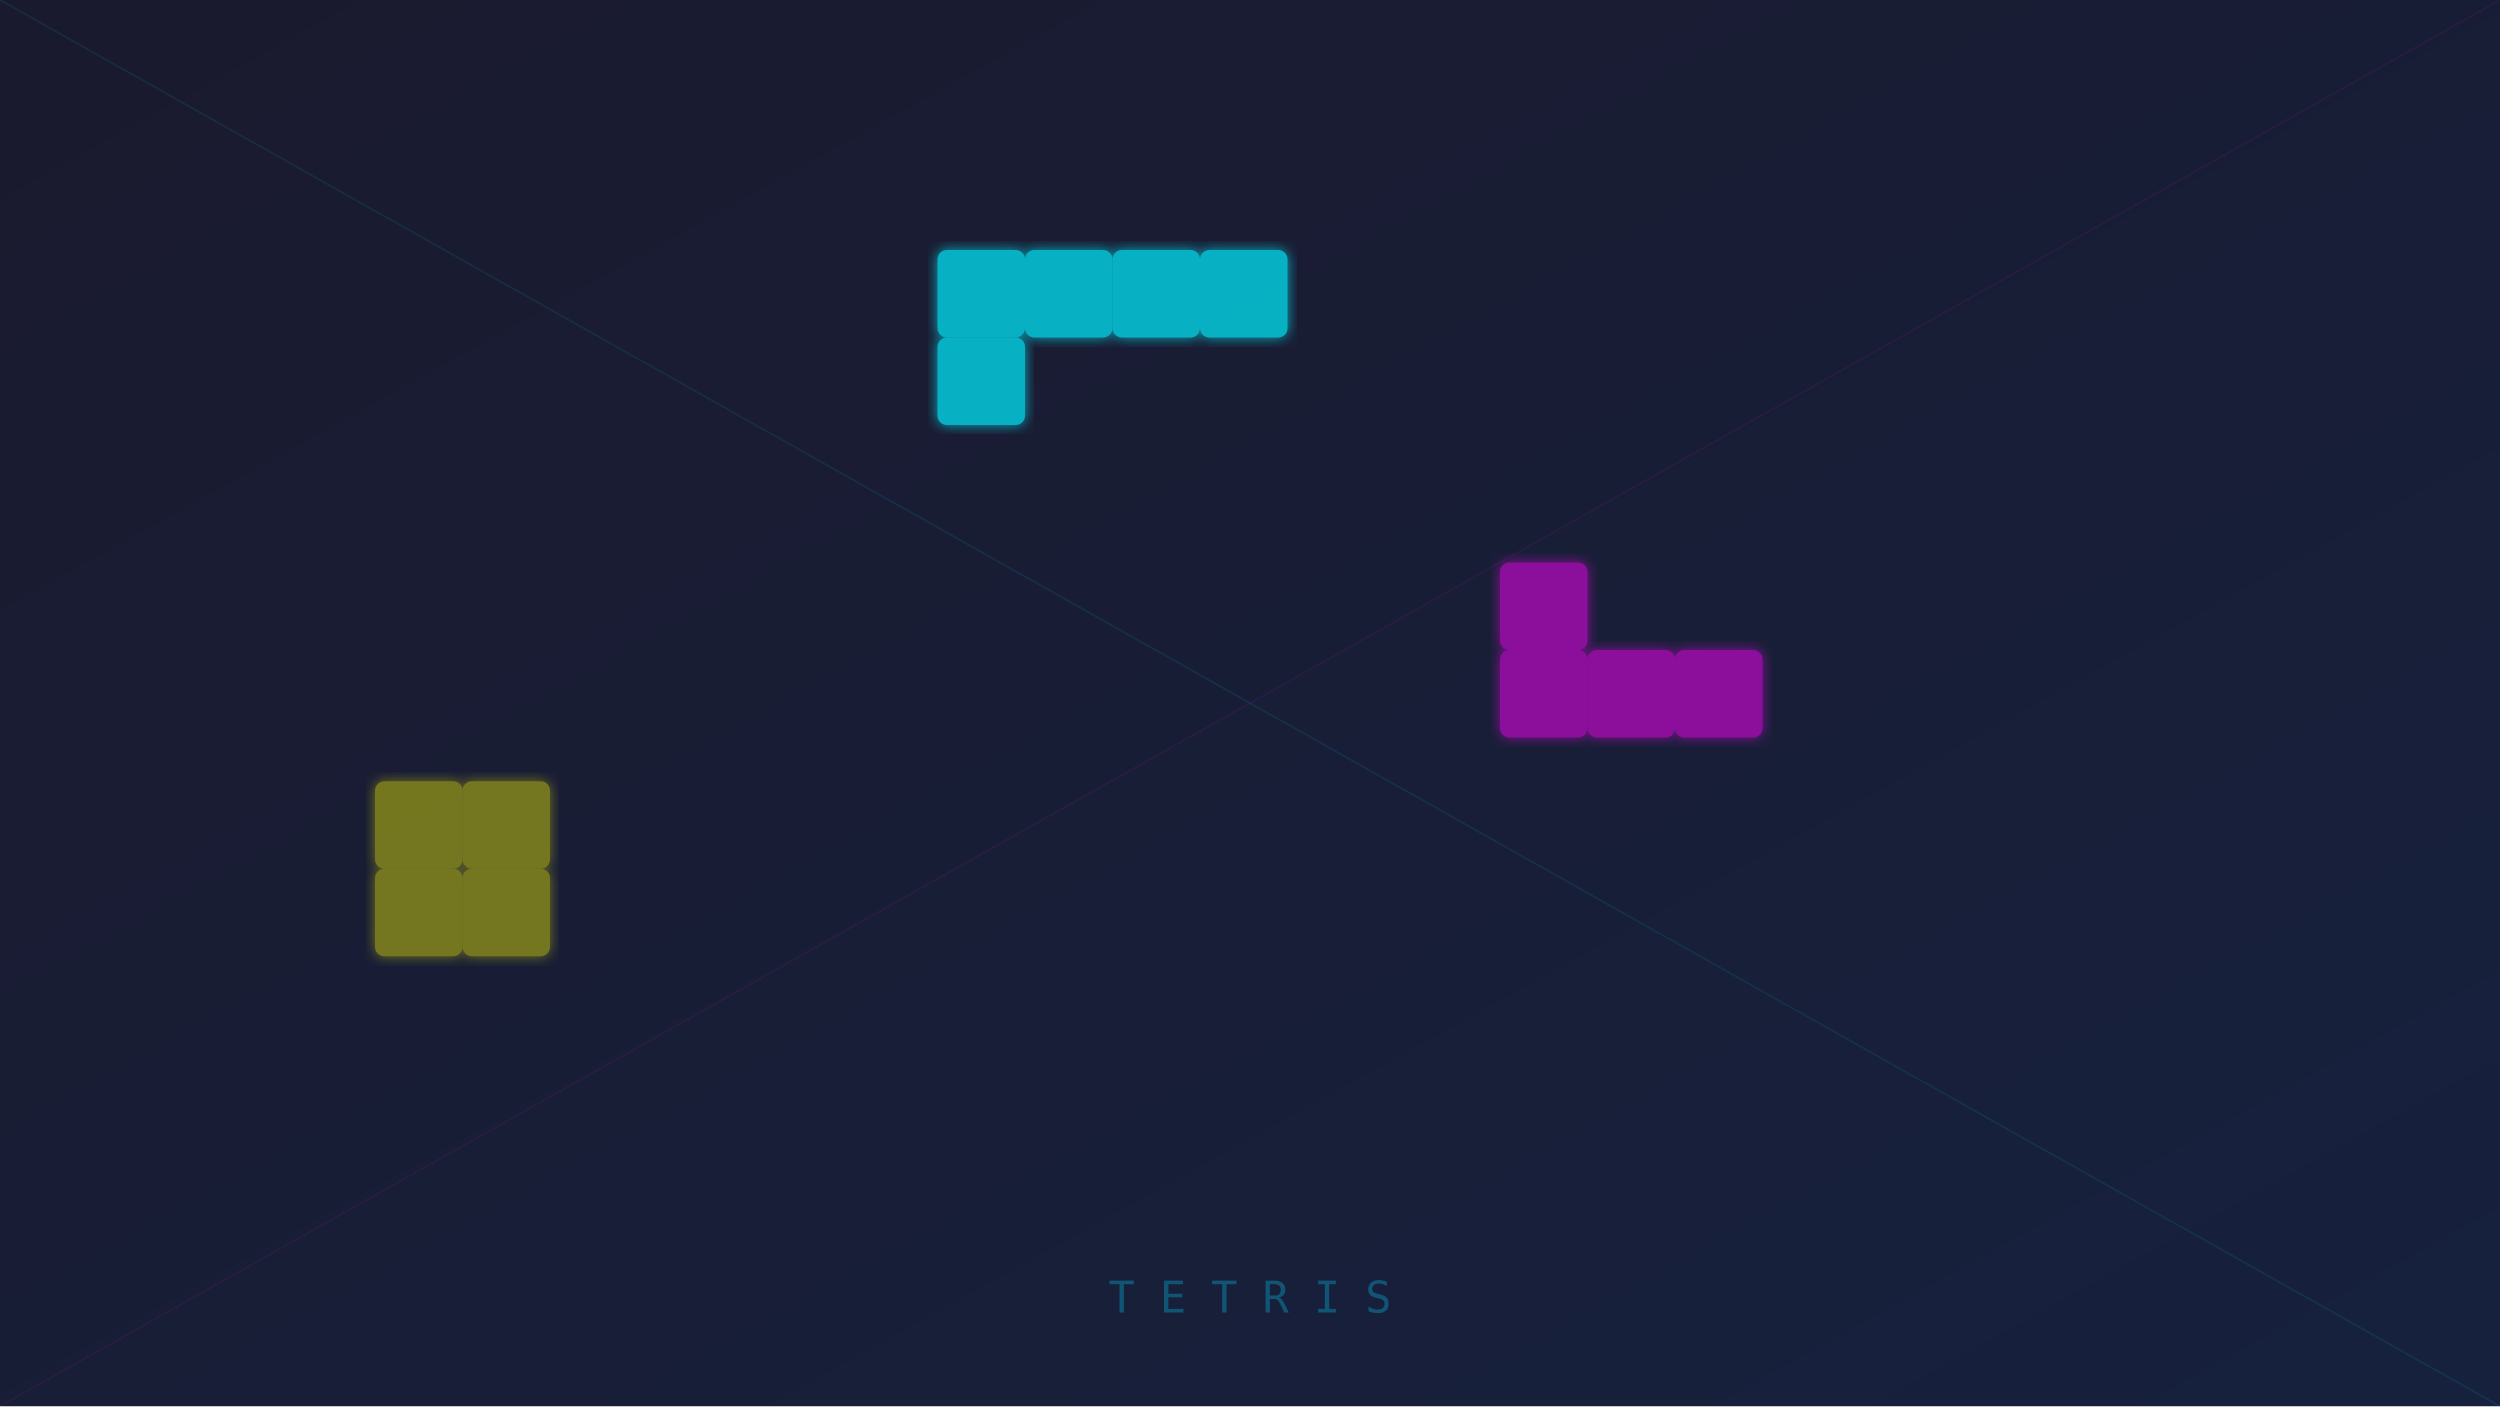
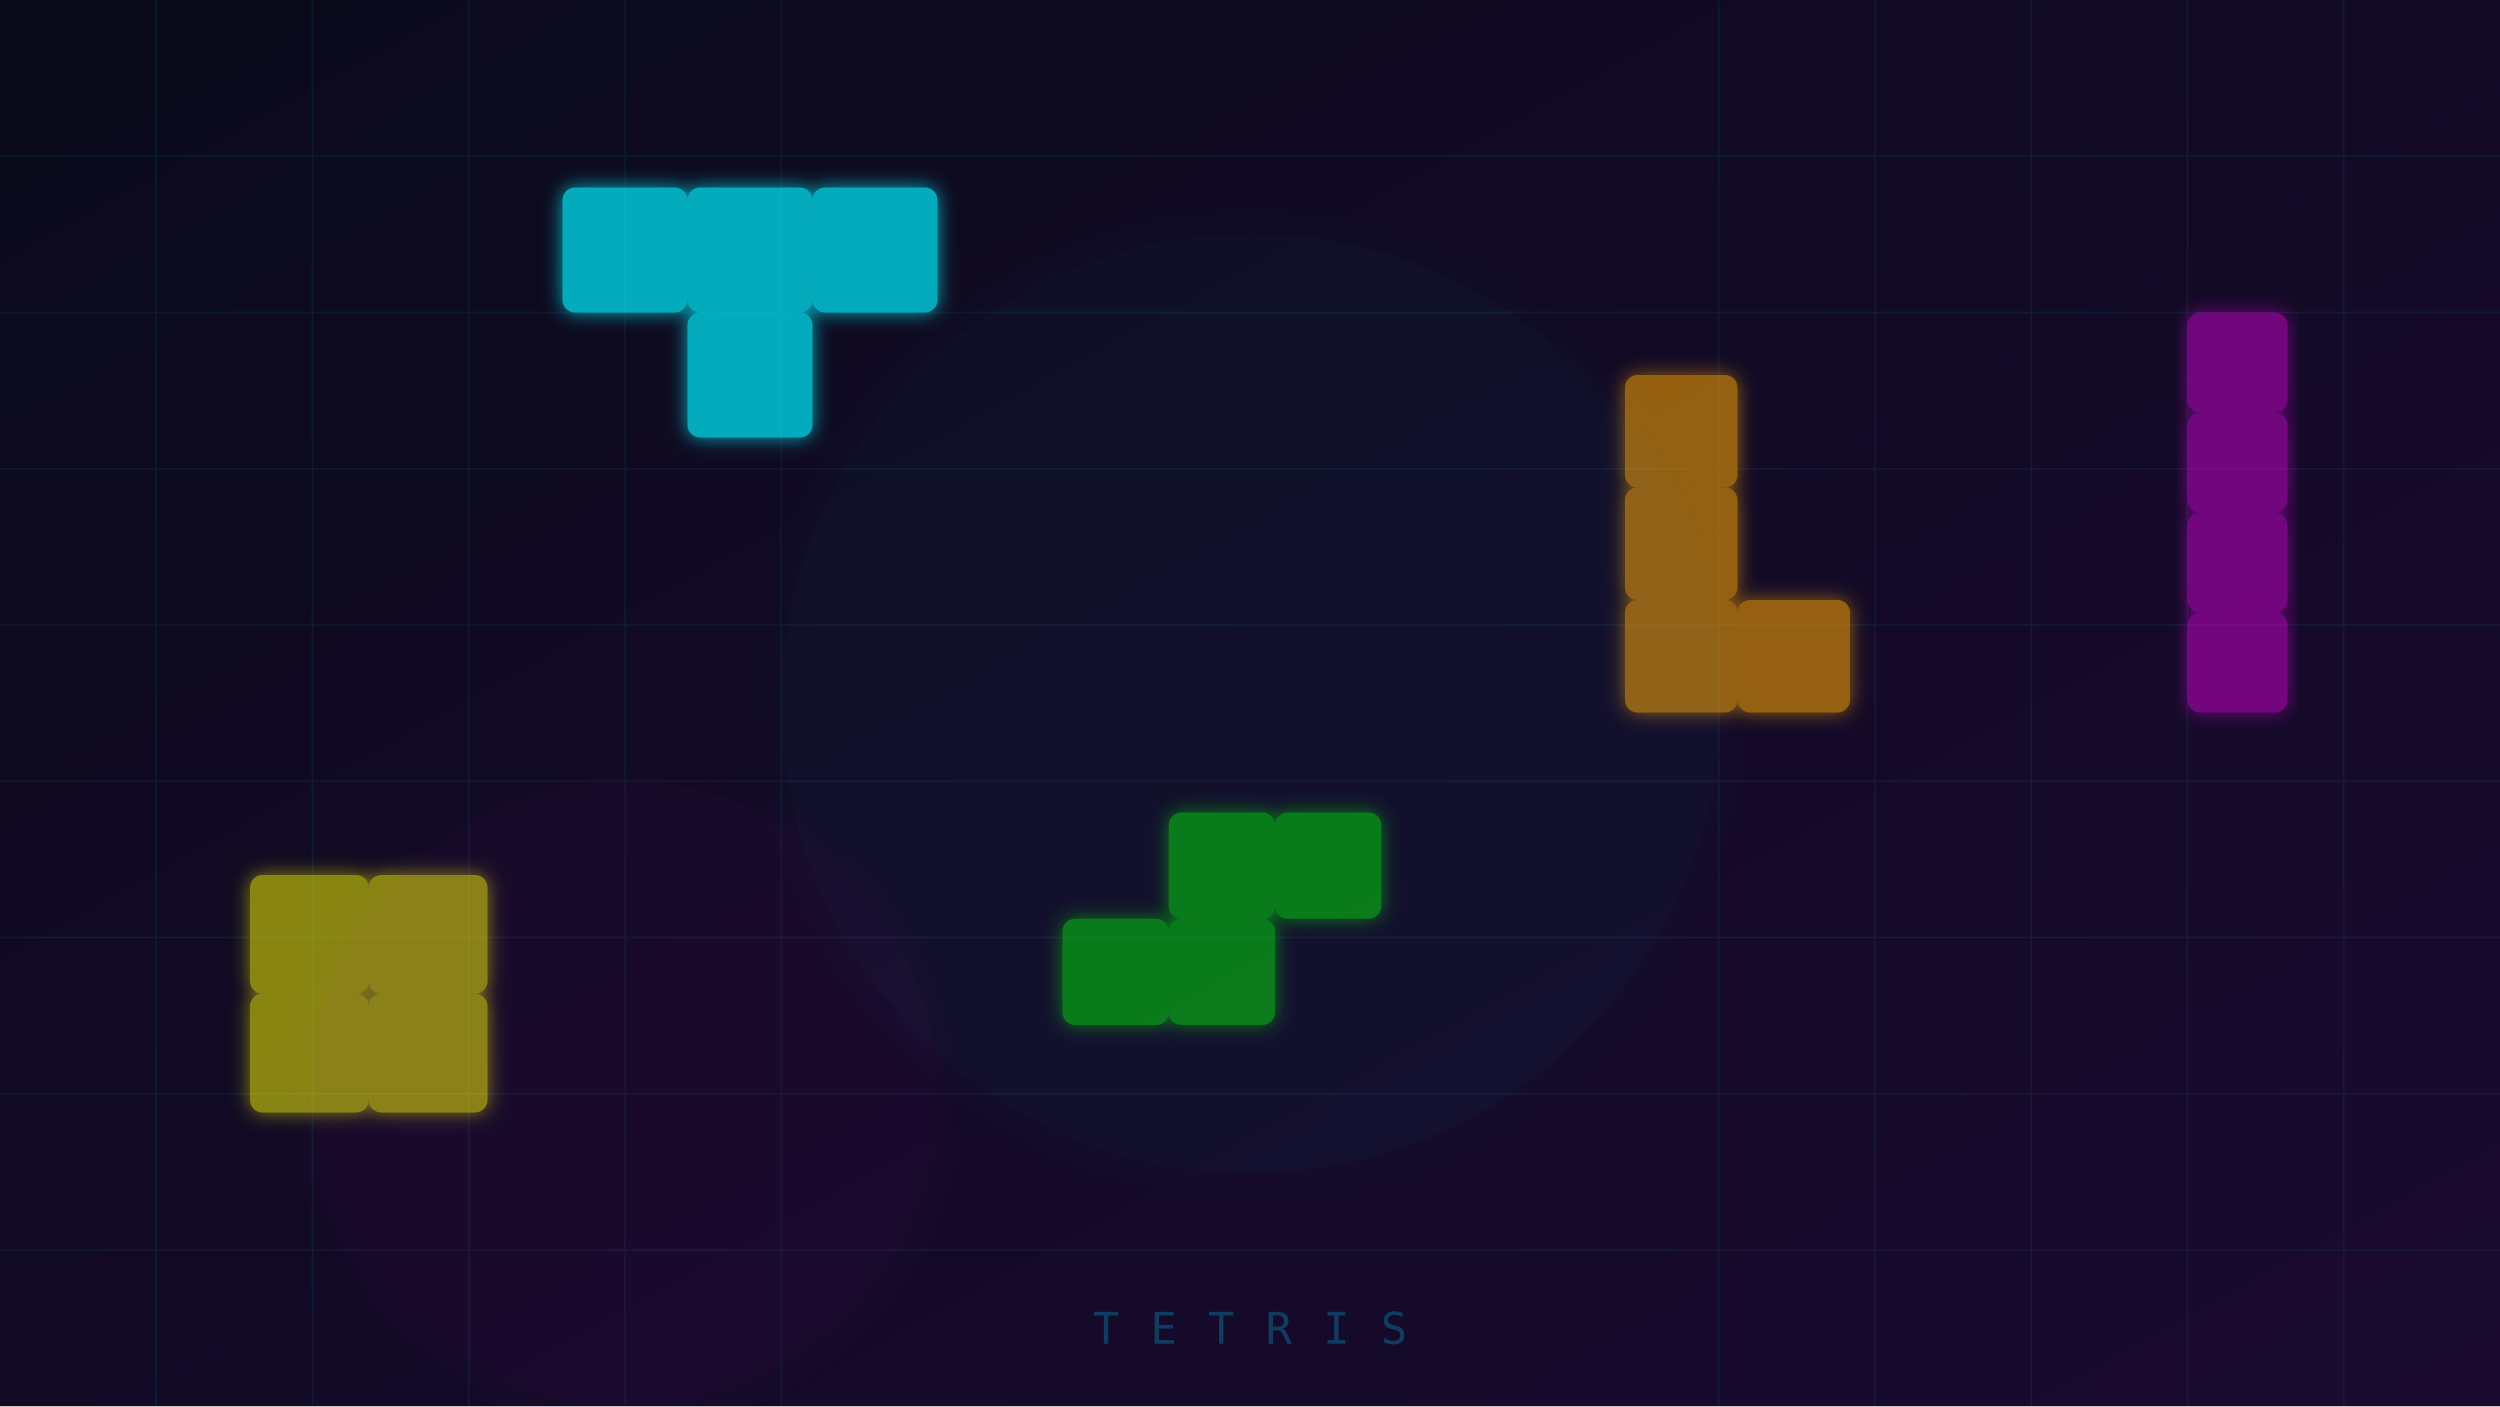
<svg xmlns="http://www.w3.org/2000/svg" viewBox="0 0 800 450">
  <defs>
-     <linearGradient id="tg" x1="0%" y1="0%" x2="100%" y2="100%">
-       <stop offset="0%" stop-color="#1a1a2e" />
-       <stop offset="100%" stop-color="#16213e" />
+     <linearGradient id="bg" x1="0" y1="0" x2="1" y2="1">
+       <stop offset="0%" stop-color="#0a0a1a" />
+       <stop offset="100%" stop-color="#1a0a30" />
    </linearGradient>
-     <filter id="neon1">
-       <feGaussianBlur stdDeviation="2" result="blur" />
+     <filter id="neon">
+       <feGaussianBlur stdDeviation="3" />
      <feMerge>
-         <feMergeNode in="blur" />
+         <feMergeNode />
+         <feMergeNode in="SourceGraphic" />
+       </feMerge>
+     </filter>
+     <filter id="neonStrong">
+       <feGaussianBlur stdDeviation="6" />
+       <feMerge>
+         <feMergeNode />
        <feMergeNode in="SourceGraphic" />
      </feMerge>
    </filter>
  </defs>
-   <rect width="800" height="450" fill="url(#tg)" />
-   <line x1="0" y1="0" x2="800" y2="450" stroke="#00d4ff" stroke-width="0.5" opacity="0.1" />
-   <line x1="800" y1="0" x2="0" y2="450" stroke="#ff00ff" stroke-width="0.5" opacity="0.08" />
-   <g transform="translate(300,80)" opacity="0.7">
-     <rect x="0" y="0" width="28" height="28" rx="3" fill="#00f0ff" filter="url(#neon1)" />
-     <rect x="28" y="0" width="28" height="28" rx="3" fill="#00f0ff" filter="url(#neon1)" />
-     <rect x="56" y="0" width="28" height="28" rx="3" fill="#00f0ff" filter="url(#neon1)" />
-     <rect x="84" y="0" width="28" height="28" rx="3" fill="#00f0ff" filter="url(#neon1)" />
-     <rect x="0" y="28" width="28" height="28" rx="3" fill="#00f0ff" filter="url(#neon1)" />
+   <rect width="800" height="450" fill="url(#bg)" />
+   <g stroke="#00d4ff" stroke-width="0.5" opacity="0.08">
+     <line x1="0" y1="50" x2="800" y2="50" />
+     <line x1="0" y1="100" x2="800" y2="100" />
+     <line x1="0" y1="150" x2="800" y2="150" />
+     <line x1="0" y1="200" x2="800" y2="200" />
+     <line x1="0" y1="250" x2="800" y2="250" />
+     <line x1="0" y1="300" x2="800" y2="300" />
+     <line x1="0" y1="350" x2="800" y2="350" />
+     <line x1="0" y1="400" x2="800" y2="400" />
+     <line x1="50" y1="0" x2="50" y2="450" />
+     <line x1="100" y1="0" x2="100" y2="450" />
+     <line x1="150" y1="0" x2="150" y2="450" />
+     <line x1="200" y1="0" x2="200" y2="450" />
+     <line x1="250" y1="0" x2="250" y2="450" />
+     <line x1="550" y1="0" x2="550" y2="450" />
+     <line x1="600" y1="0" x2="600" y2="450" />
+     <line x1="650" y1="0" x2="650" y2="450" />
+     <line x1="700" y1="0" x2="700" y2="450" />
+     <line x1="750" y1="0" x2="750" y2="450" />
  </g>
-   <g transform="translate(480,180)" opacity="0.5">
-     <rect x="0" y="0" width="28" height="28" rx="3" fill="#ff00ff" filter="url(#neon1)" />
-     <rect x="0" y="28" width="28" height="28" rx="3" fill="#ff00ff" filter="url(#neon1)" />
-     <rect x="28" y="28" width="28" height="28" rx="3" fill="#ff00ff" filter="url(#neon1)" />
-     <rect x="56" y="28" width="28" height="28" rx="3" fill="#ff00ff" filter="url(#neon1)" />
+   <g transform="translate(180,60)" filter="url(#neon)" opacity="0.7">
+     <rect x="0" y="0" width="40" height="40" rx="4" fill="#00f0ff" />
+     <rect x="40" y="0" width="40" height="40" rx="4" fill="#00f0ff" />
+     <rect x="80" y="0" width="40" height="40" rx="4" fill="#00f0ff" />
+     <rect x="40" y="40" width="40" height="40" rx="4" fill="#00f0ff" />
  </g>
-   <g transform="translate(120,250)" opacity="0.4">
-     <rect x="0" y="0" width="28" height="28" rx="3" fill="#ffff00" filter="url(#neon1)" />
-     <rect x="28" y="0" width="28" height="28" rx="3" fill="#ffff00" filter="url(#neon1)" />
-     <rect x="0" y="28" width="28" height="28" rx="3" fill="#ffff00" filter="url(#neon1)" />
-     <rect x="28" y="28" width="28" height="28" rx="3" fill="#ffff00" filter="url(#neon1)" />
+   <g transform="translate(520,120)" filter="url(#neon)" opacity="0.55">
+     <rect x="0" y="0" width="36" height="36" rx="4" fill="#ffa500" />
+     <rect x="0" y="36" width="36" height="36" rx="4" fill="#ffa500" />
+     <rect x="0" y="72" width="36" height="36" rx="4" fill="#ffa500" />
+     <rect x="36" y="72" width="36" height="36" rx="4" fill="#ffa500" />
  </g>
-   <text x="400" y="420" text-anchor="middle" font-family="monospace" font-size="14" fill="#00d4ff" opacity="0.3" letter-spacing="8">TETRIS</text>
+   <g transform="translate(80,280)" filter="url(#neon)" opacity="0.5">
+     <rect x="0" y="0" width="38" height="38" rx="4" fill="#ffff00" />
+     <rect x="38" y="0" width="38" height="38" rx="4" fill="#ffff00" />
+     <rect x="0" y="38" width="38" height="38" rx="4" fill="#ffff00" />
+     <rect x="38" y="38" width="38" height="38" rx="4" fill="#ffff00" />
+   </g>
+   <g transform="translate(340,260)" filter="url(#neon)" opacity="0.45">
+     <rect x="34" y="0" width="34" height="34" rx="4" fill="#00ff00" />
+     <rect x="68" y="0" width="34" height="34" rx="4" fill="#00ff00" />
+     <rect x="0" y="34" width="34" height="34" rx="4" fill="#00ff00" />
+     <rect x="34" y="34" width="34" height="34" rx="4" fill="#00ff00" />
+   </g>
+   <g transform="translate(700,100)" filter="url(#neon)" opacity="0.4">
+     <rect x="0" y="0" width="32" height="32" rx="4" fill="#ff00ff" />
+     <rect x="0" y="32" width="32" height="32" rx="4" fill="#ff00ff" />
+     <rect x="0" y="64" width="32" height="32" rx="4" fill="#ff00ff" />
+     <rect x="0" y="96" width="32" height="32" rx="4" fill="#ff00ff" />
+   </g>
+   <circle cx="400" cy="225" r="150" fill="#00d4ff" opacity="0.03" filter="url(#neonStrong)" />
+   <circle cx="200" cy="350" r="100" fill="#ff00ff" opacity="0.03" filter="url(#neonStrong)" />
+   <text x="400" y="430" text-anchor="middle" font-family="monospace" font-size="14" fill="#00d4ff" opacity="0.25" letter-spacing="10">TETRIS</text>
</svg>
